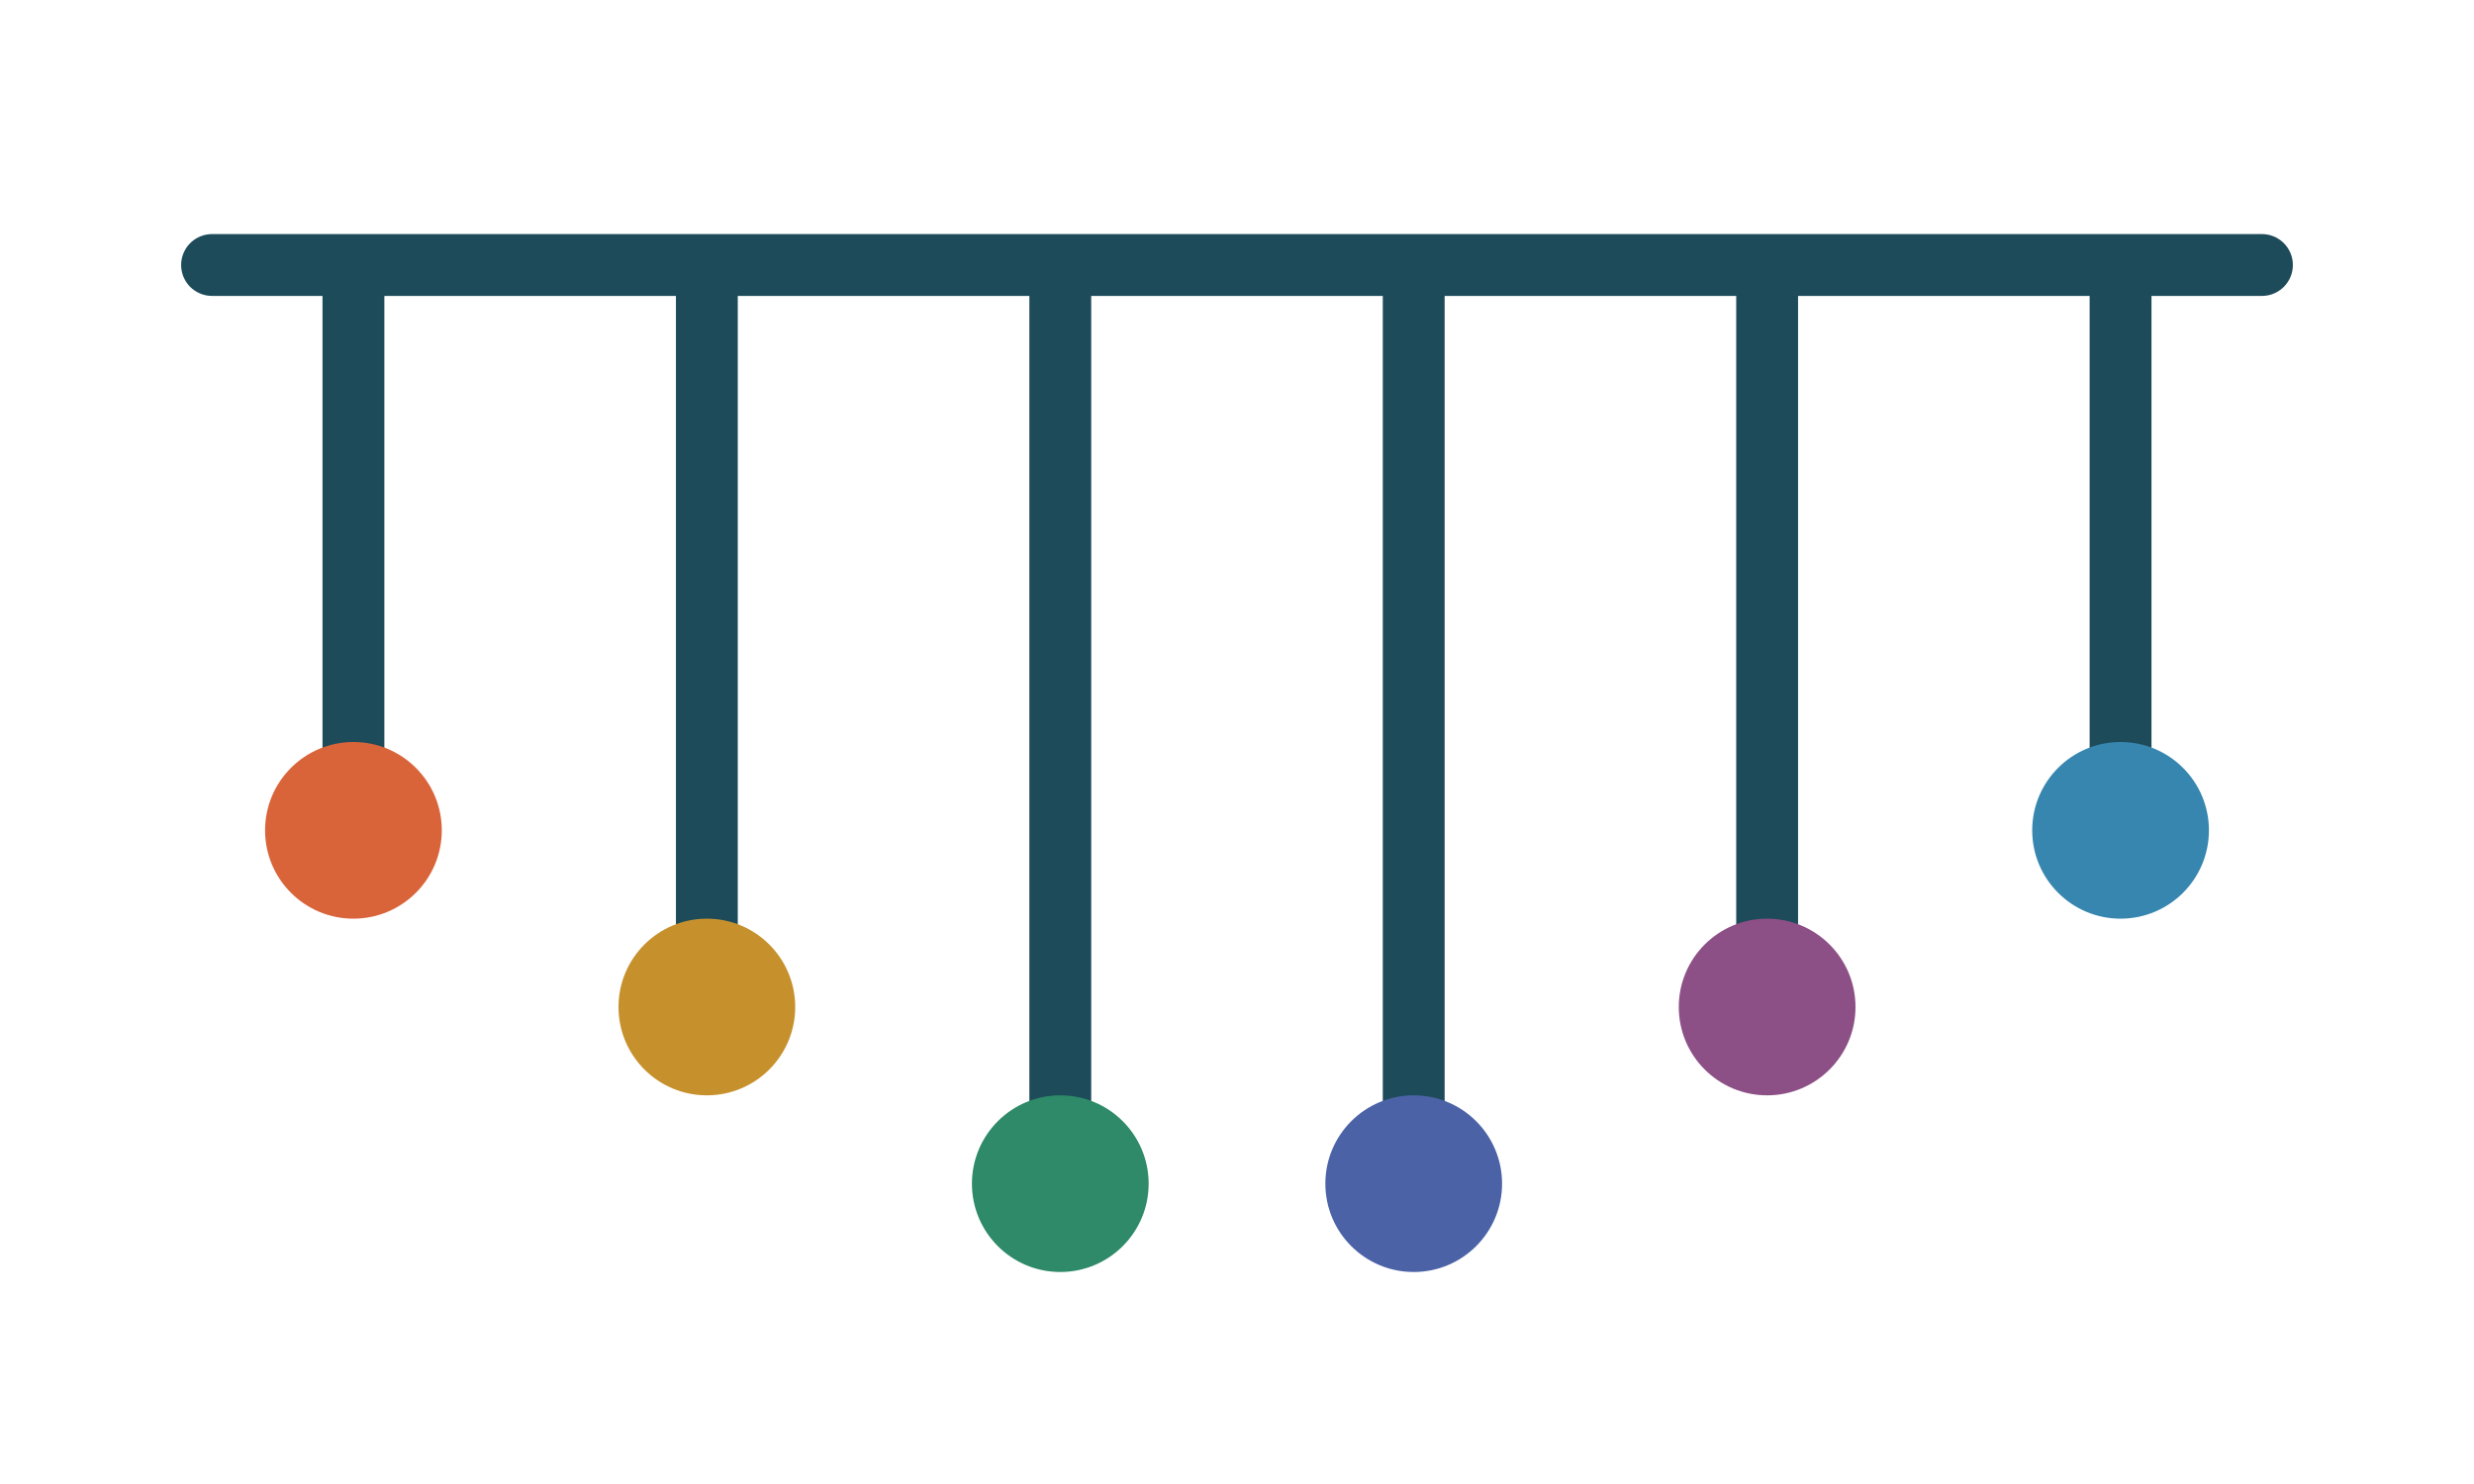
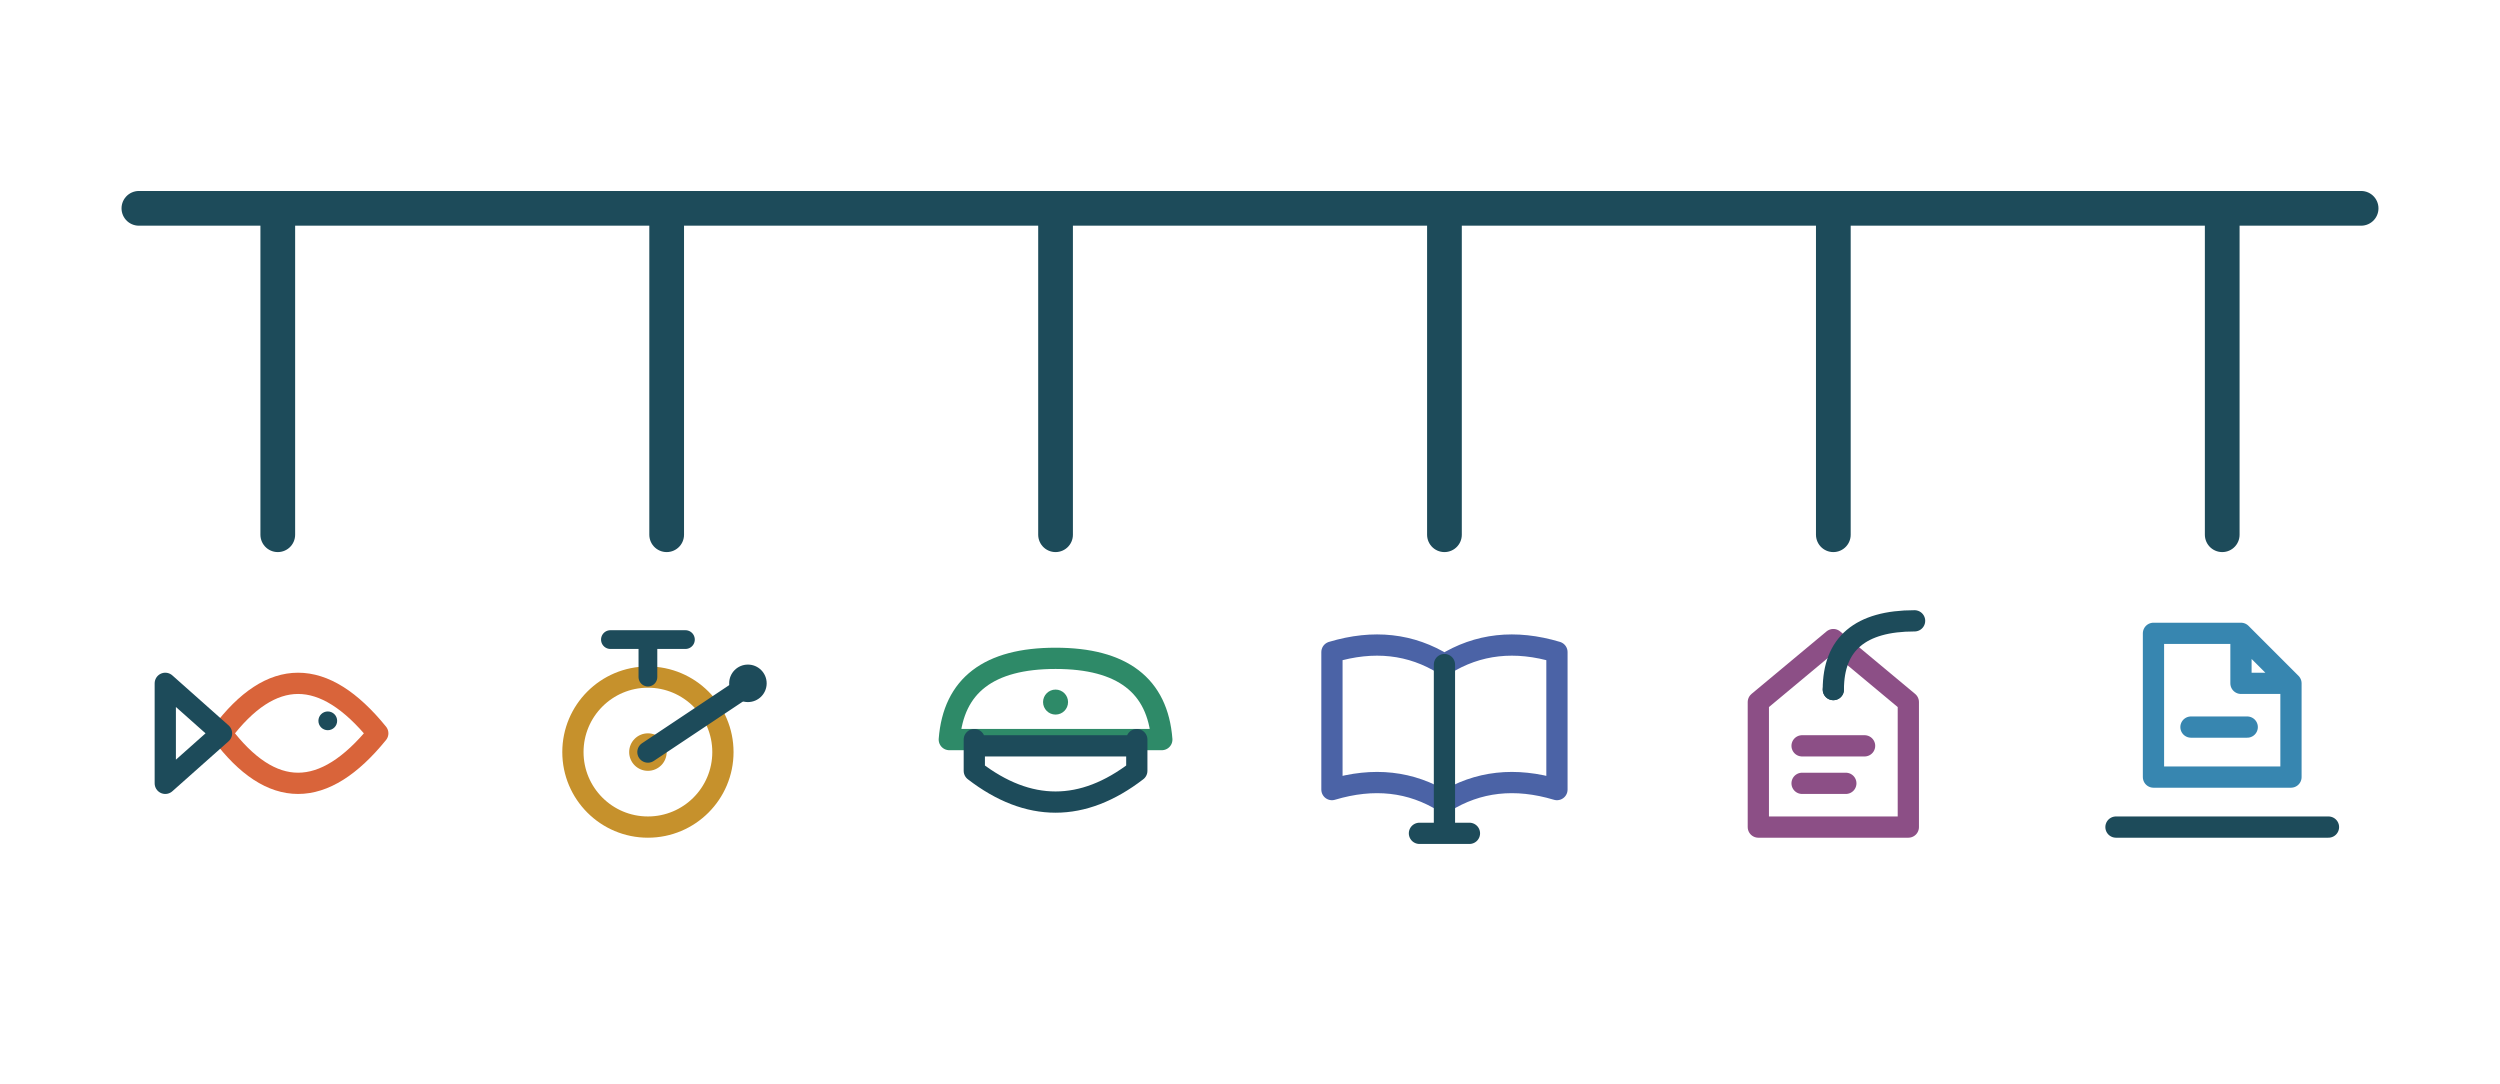
- <svg xmlns="http://www.w3.org/2000/svg" width="280" height="168" viewBox="0 0 280 168">
-   <path d="M24 30 H256 M40 30 V94 M80 30 V114 M120 30 V134 M160 30 V134 M200 30 V114 M240 30 V94" fill="none" stroke="#1d4b5a" stroke-width="7" stroke-linecap="round" />
-   <circle cx="40" cy="94" r="10" fill="#d9643a" />
-   <circle cx="80" cy="114" r="10" fill="#c6912c" />
-   <circle cx="120" cy="134" r="10" fill="#2e8a68" />
-   <circle cx="160" cy="134" r="10" fill="#4b63a6" />
-   <circle cx="200" cy="114" r="10" fill="#8c4f86" />
-   <circle cx="240" cy="94" r="10" fill="#3786b0" />
+ <svg xmlns="http://www.w3.org/2000/svg" width="360" height="156" viewBox="0 0 360 156">
+   <path d="M20 30 H340 M40 30 V77 M96 30 V77 M152 30 V77 M208 30 V77 M264 30 V77 M320 30 V77" fill="none" stroke="#1d4b5a" stroke-width="5" stroke-linecap="round" />
+   <g transform="translate(18.4 84) scale(.9)">
+     <path d="M15 24 Q27 8 40 24 Q27 40 15 24" fill="none" stroke="#d9643a" stroke-width="3.4" stroke-linecap="round" stroke-linejoin="round" />
+     <path d="M15 24 L6 16 L6 32 Z" fill="none" stroke="#1d4b5a" stroke-width="3.4" stroke-linecap="round" stroke-linejoin="round" />
+     <circle cx="32" cy="22" r="1.5" fill="#1d4b5a" />
+   </g>
+   <g transform="translate(74.4 84) scale(.9)">
+     <circle cx="21" cy="27" r="12" fill="none" stroke="#c6912c" stroke-width="3.4" />
+     <circle cx="21" cy="27" r="3" fill="#c6912c" />
+     <path d="M21 27 L36 17" fill="none" stroke="#1d4b5a" stroke-width="3.4" stroke-linecap="round" stroke-linejoin="round" />
+     <circle cx="37" cy="16" r="3" fill="#1d4b5a" />
+     <path d="M21 15 V9 M15 9 H27" fill="none" stroke="#1d4b5a" stroke-width="3" stroke-linecap="round" stroke-linejoin="round" />
+   </g>
+   <g transform="translate(130.4 84) scale(.9)">
+     <path d="M7 25 Q8 12 24 12 Q40 12 41 25 Z" fill="none" stroke="#2e8a68" stroke-width="3.4" stroke-linecap="round" stroke-linejoin="round" />
+     <path d="M11 25 V30 Q24 40 37 30 V25 M11 26 H37" fill="none" stroke="#1d4b5a" stroke-width="3.4" stroke-linecap="round" stroke-linejoin="round" />
+     <circle cx="24" cy="19" r="2" fill="#2e8a68" />
+   </g>
+   <g transform="translate(186.4 84) scale(.9)">
+     <path d="M24 13 Q16 8 6 11 V33 Q16 30 24 35 Q32 30 42 33 V11 Q32 8 24 13" fill="none" stroke="#4b63a6" stroke-width="3.4" stroke-linecap="round" stroke-linejoin="round" />
+     <path d="M24 13 V40 M20 40 H28" fill="none" stroke="#1d4b5a" stroke-width="3.4" stroke-linecap="round" stroke-linejoin="round" />
+   </g>
+   <g transform="translate(242.4 84) scale(.9)">
+     <path d="M12 19 L24 9 L36 19 V39 H12 Z" fill="none" stroke="#8c4f86" stroke-width="3.4" stroke-linecap="round" stroke-linejoin="round" />
+     <path d="M19 26 H29 M19 32 H26" fill="none" stroke="#8c4f86" stroke-width="3.4" stroke-linecap="round" stroke-linejoin="round" />
+     <path d="M24 17 Q24 6 37 6" fill="none" stroke="#1d4b5a" stroke-width="3.4" stroke-linecap="round" stroke-linejoin="round" />
+     <circle cx="24" cy="17" r="1.7" fill="#1d4b5a" />
+   </g>
+   <g transform="translate(298.4 84) scale(.9)">
+     <path d="M13 31 V8 H27 L35 16 V31 Z M27 8 V16 H35 M19 23 H28" fill="none" stroke="#3786b0" stroke-width="3.4" stroke-linecap="round" stroke-linejoin="round" />
+     <path d="M7 39 H41" fill="none" stroke="#1d4b5a" stroke-width="3.4" stroke-linecap="round" stroke-linejoin="round" />
+   </g>
</svg>
